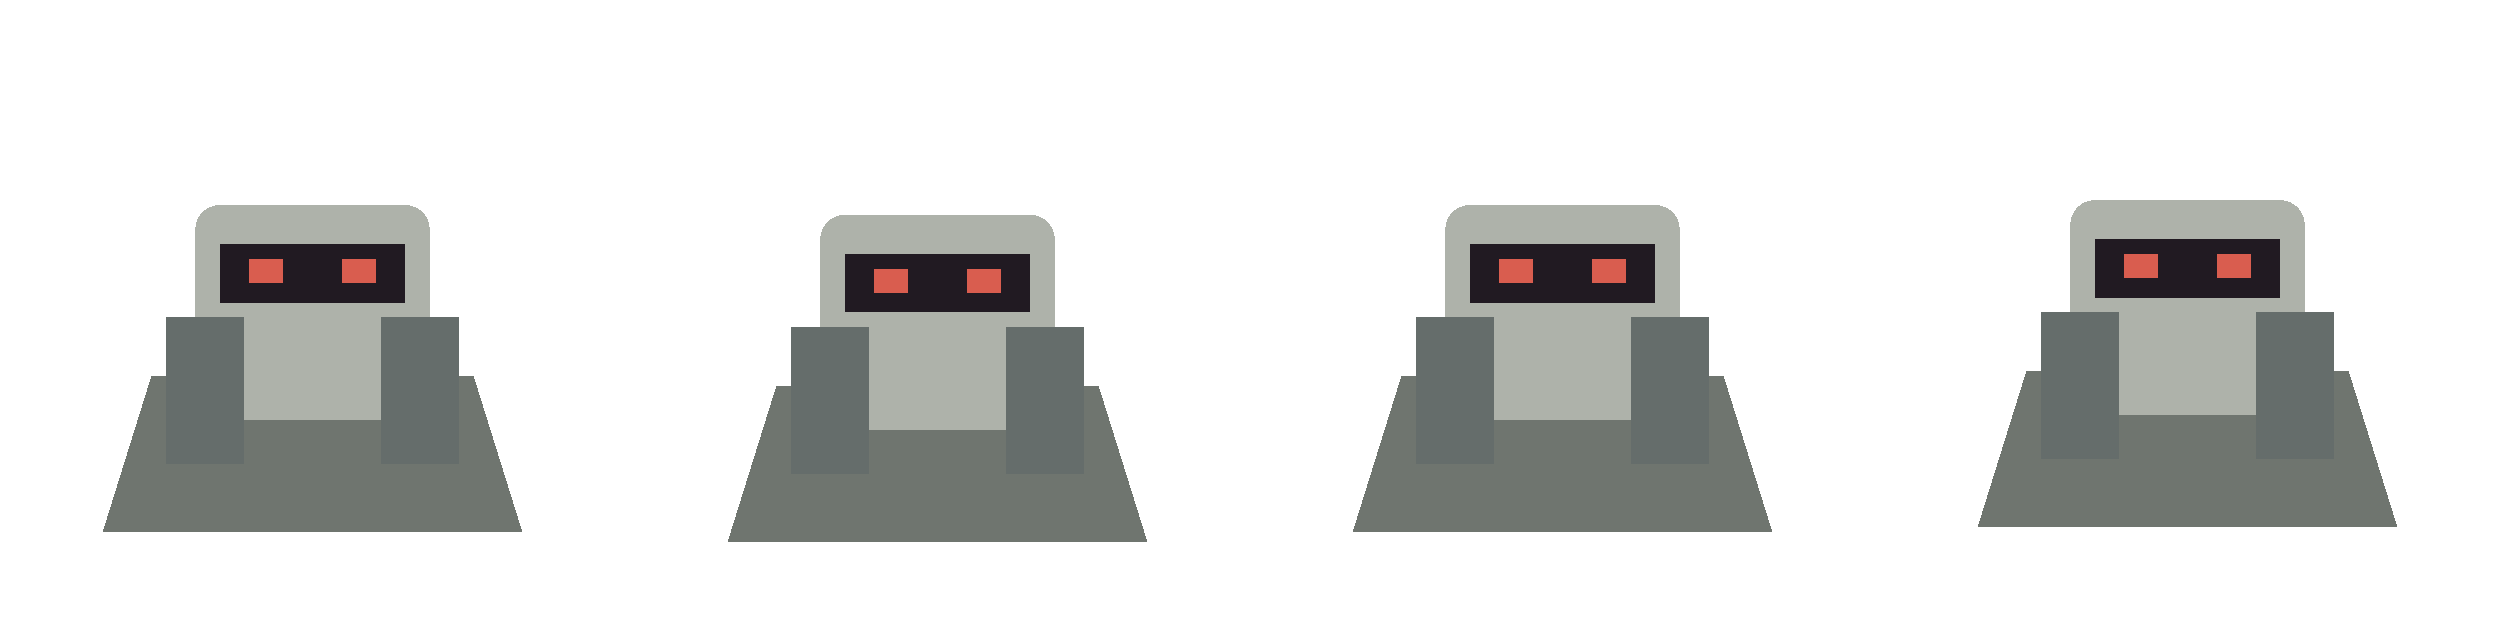
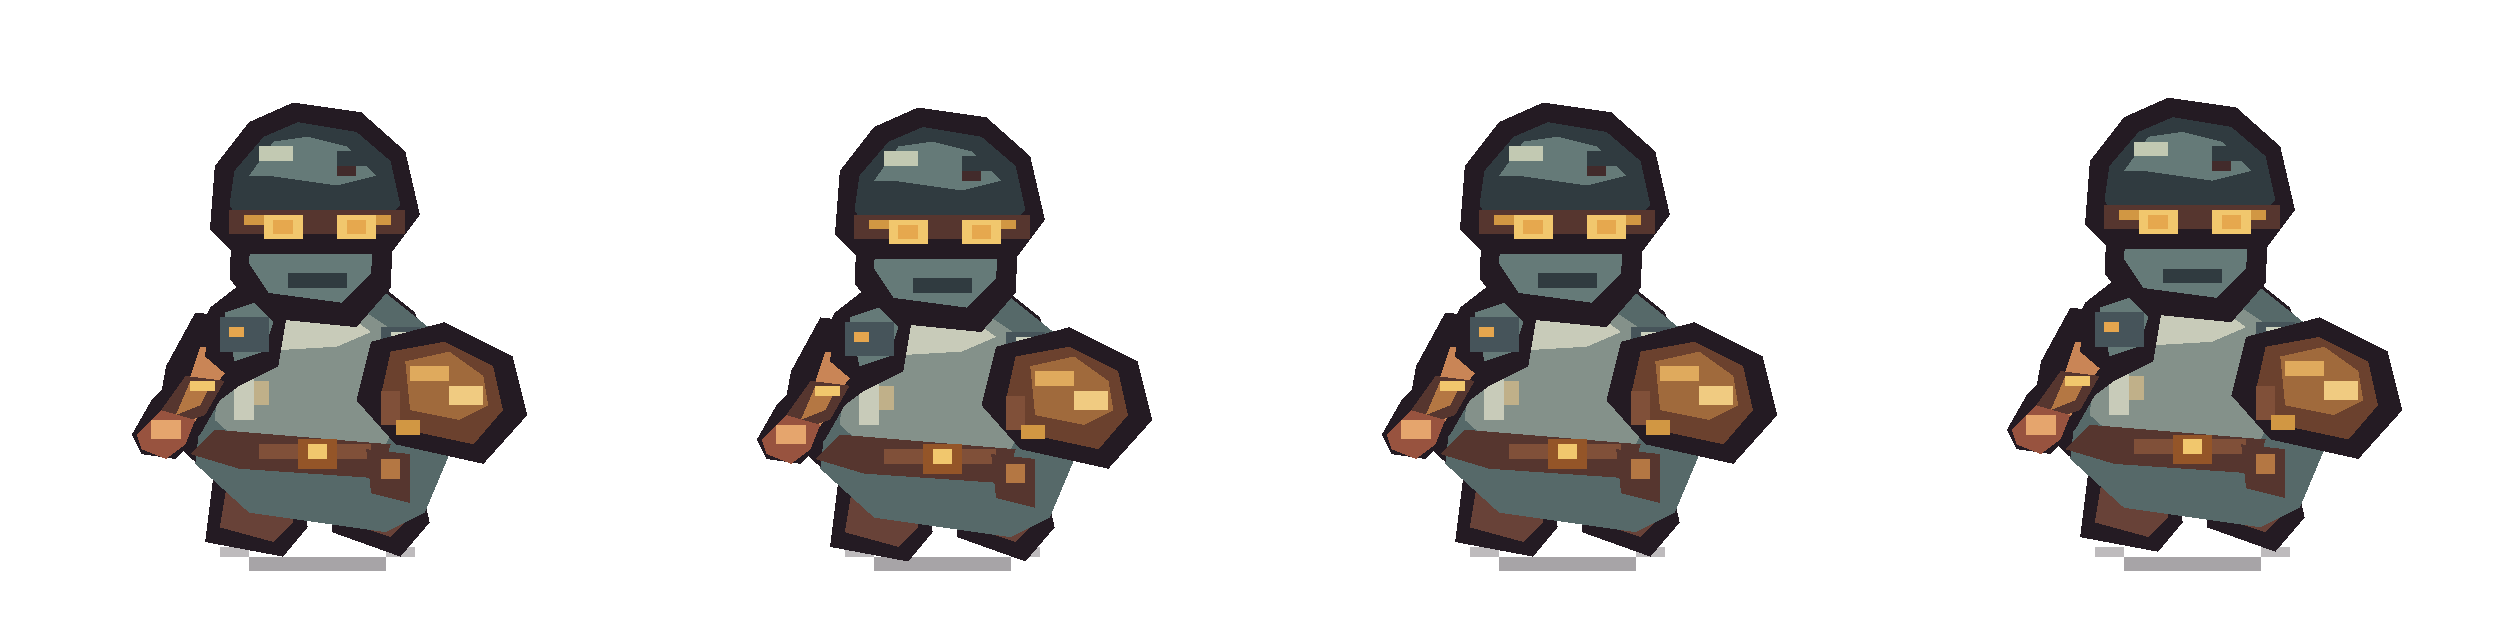
<svg xmlns="http://www.w3.org/2000/svg" width="512" height="128" viewBox="0 0 512 128" shape-rendering="crispEdges">
  <g transform="translate(0 0)">
-     <path d="M31 77h66l10 32H21z" fill="#6f756f" />
-     <rect x="40" y="42" width="48" height="44" rx="5" fill="#aeb2aa" />
-     <path d="M45 50h38v12H45z" fill="#211a22" />
-     <rect x="51" y="53" width="7" height="5" fill="#d95d4f" />
-     <rect x="70" y="53" width="7" height="5" fill="#d95d4f" />
-     <path d="M34 65h16v30H34zM78 65h16v30H78z" fill="#656d6b" />
+     <g transform="translate(0 0)">
+       <rect x="45" y="112" width="6" height="2" fill="#241b23" opacity="0.3" />
+       <rect x="51" y="114" width="28" height="3" fill="#241b23" opacity="0.4" />
+       <rect x="79" y="112" width="6" height="2" fill="#241b23" opacity="0.3" />
+       <path d="M45 87L61 88L63 108L58 114L42 111Z" fill="#241b23" />
+       <path d="M68 88L83 85L88 107L82 114L68 109Z" fill="#241b23" />
+       <path d="M48 90L58 91L60 107L56 111L45 108Z" fill="#684238" />
+       <path d="M71 91L80 89L84 106L80 110L71 107Z" fill="#684238" />
+       <rect x="48" y="97" width="6" height="3" fill="#b47743" />
+       <rect x="73" y="98" width="6" height="3" fill="#b47743" />
+       <path d="M40 64L49 65L53 76L47 86L40 90L32 86L34 75Z" fill="#241b23" />
+       <path d="M41 68L47 68L49 76L44 82L38 85L35 82L38 75Z" fill="#98533f" />
+       <path d="M75 64L84 64L94 75L91 86L83 90L76 82Z" fill="#241b23" />
+       <path d="M78 67L83 68L90 76L88 83L82 84L78 78Z" fill="#c98556" />
+       <rect x="85" y="76" width="6" height="4" fill="#e5a56d" />
+       <path d="M43 63L52 56L75 56L85 64L91 82L83 101L75 105L47 101L36 91L38 73Z" fill="#241b23" />
+       <path d="M47 67L56 60L79 60L89 68L95 86L87 105L79 109L51 105L40 95L42 77Z" fill="#566969" />
+       <path d="M49 67L56 62L72 62L81 68L84 81L77 95L53 94L44 86L45 74Z" fill="#84918a" />
+       <path d="M51 68L57 63L69 63L76 68L69 71L52 72Z" fill="#c8cbb9" />
+       <rect x="48" y="75" width="4" height="11" fill="#c8cbb9" />
+       <rect x="52" y="78" width="3" height="5" fill="#c0b089" />
+       <path d="M44 88L80 91L78 98L49 96L39 93Z" fill="#56362f" />
+       <rect x="53" y="91" width="23" height="3" fill="#805039" />
+       <rect x="61" y="90" width="8" height="6" fill="#945528" />
+       <rect x="63" y="91" width="4" height="3" fill="#f1c76d" />
+       <path d="M75 92L84 93L84 103L76 101Z" fill="#56362f" />
+       <rect x="78" y="94" width="4" height="4" fill="#b47743" />
+       <path d="M40 68L48 68L52 73L49 79L45 82L41 89L36 94L29 93L27 89L31 82L36 77L36 72Z" fill="#241b23" />
+       <path d="M41 71L47 71L48 74L44 79L41 85L36 91L31 90L31 88L35 82L39 77Z" fill="#c98556" />
+       <path d="M38 77L46 78L42 85L36 87L33 84Z" fill="#56362f" />
+       <path d="M39 78L43 79L41 83L36 85Z" fill="#b47743" />
+       <rect x="39" y="78" width="5" height="2" fill="#f1c76d" />
+       <path d="M33 84L40 86L38 91L34 94L29 92L28 89Z" fill="#98533f" />
+       <rect x="31" y="86" width="6" height="4" fill="#e5a56d" />
+       <path d="M48 36L55 30L73 30L81 37L80 59L73 67L53 65L47 57Z" fill="#241b23" />
+       <path d="M52 37L57 34L71 34L77 39L76 56L70 62L55 60L51 54Z" fill="#657a78" />
+       <rect x="54" y="43" width="7" height="5" fill="#e6a84e" />
+       <rect x="68" y="43" width="7" height="5" fill="#e6a84e" />
+       <rect x="56" y="44" width="3" height="3" fill="#241b23" />
+       <rect x="70" y="44" width="3" height="3" fill="#241b23" />
+       <rect x="59" y="56" width="12" height="3" fill="#303b40" />
+       <rect x="54" y="36" width="7" height="2" fill="#cad0bd" />
+       <path d="M43 63L51 58L59 63L57 75L49 79L42 73Z" fill="#241b23" />
+       <path d="M46 64L52 62L56 66L54 72L48 74Z" fill="#657a78" />
+       <rect x="48" y="67" width="3" height="3" fill="#e5a64e" />
+       <rect x="78" y="67" width="8" height="6" fill="#46545a" />
+       <rect x="80" y="68" width="4" height="2" fill="#cad0bd" />
+       <rect x="45" y="65" width="10" height="7" fill="#46545a" />
+       <rect x="47" y="67" width="3" height="2" fill="#e5a64e" />
+       <path d="M43 47L44 34L51 25L60 21L74 23L83 31L86 44L80 52L48 52Z" fill="#241b23" />
+       <path d="M47 42L48 35L54 28L61 25L73 27L80 33L82 42L77 47L50 47Z" fill="#303b40" />
+       <path d="M51 36L56 29L63 28L71 30L77 36L69 38L55 36Z" fill="#657a78" />
+       <rect x="53" y="30" width="7" height="3" fill="#c2c9b2" />
+       <rect x="69" y="31" width="7" height="3" fill="#303b40" />
+       <rect x="47" y="43" width="36" height="5" fill="#56362f" />
+       <rect x="50" y="44" width="6" height="2" fill="#d19743" />
+       <rect x="74" y="44" width="6" height="2" fill="#d19743" />
+       <path d="MM55 31L55 38L58 40" fill="none" stroke="#e1ad6a" stroke-width="2" stroke-linecap="square" shape-rendering="crispEdges" />
+       <rect x="69" y="34" width="4" height="2" fill="#422b2b" />
+       <rect x="54" y="44" width="8" height="5" fill="#f1c76d" />
+       <rect x="69" y="44" width="8" height="5" fill="#f1c76d" />
+       <rect x="56" y="45" width="4" height="3" fill="#e6a84e" />
+       <rect x="71" y="45" width="4" height="3" fill="#e6a84e" />
+       <g transform="translate(0 0)">
+         <path d="M76 70L91 66L105 73L108 85L99 95L81 91L73 82Z" fill="#241b23" />
+         <path d="M80 72L91 70L101 75L103 84L97 91L83 88L78 81Z" fill="#6b412e" />
+         <path d="M83 74L92 72L99 77L100 83L94 86L84 84Z" fill="#a06a3c" />
+         <rect x="84" y="75" width="8" height="3" fill="#dfaa5d" />
+         <rect x="92" y="79" width="7" height="4" fill="#f0cb81" />
+         <rect x="78" y="80" width="4" height="7" fill="#805039" />
+         <rect x="81" y="86" width="5" height="3" fill="#d19743" />
+       </g>
+     </g>
  </g>
-   <g transform="translate(128 2)">
-     <path d="M31 77h66l10 32H21z" fill="#6f756f" />
-     <rect x="40" y="42" width="48" height="44" rx="5" fill="#aeb2aa" />
-     <path d="M45 50h38v12H45z" fill="#211a22" />
-     <rect x="51" y="53" width="7" height="5" fill="#d95d4f" />
-     <rect x="70" y="53" width="7" height="5" fill="#d95d4f" />
-     <path d="M34 65h16v30H34zM78 65h16v30H78z" fill="#656d6b" />
+   <g transform="translate(128 0)">
+     <g transform="translate(0 1)">
+       <rect x="45" y="111" width="6" height="2" fill="#241b23" opacity="0.3" />
+       <rect x="51" y="113" width="28" height="3" fill="#241b23" opacity="0.4" />
+       <rect x="79" y="111" width="6" height="2" fill="#241b23" opacity="0.3" />
+       <path d="M45 87L61 88L63 108L58 114L42 111Z" fill="#241b23" />
+       <path d="M68 88L83 85L88 107L82 114L68 109Z" fill="#241b23" />
+       <path d="M48 90L58 91L60 107L56 111L45 108Z" fill="#684238" />
+       <path d="M71 91L80 89L84 106L80 110L71 107Z" fill="#684238" />
+       <rect x="49" y="97" width="6" height="3" fill="#b47743" />
+       <rect x="72" y="98" width="6" height="3" fill="#b47743" />
+       <path d="M40 64L49 65L53 76L47 86L40 90L32 86L34 75Z" fill="#241b23" />
+       <path d="M41 68L47 68L49 76L44 82L38 85L35 82L38 75Z" fill="#98533f" />
+       <path d="M75 64L84 64L94 75L91 86L83 90L76 82Z" fill="#241b23" />
+       <path d="M78 67L83 68L90 76L88 83L82 84L78 78Z" fill="#c98556" />
+       <rect x="85" y="76" width="6" height="4" fill="#e5a56d" />
+       <path d="M43 63L52 56L75 56L85 64L91 82L83 101L75 105L47 101L36 91L38 73Z" fill="#241b23" />
+       <path d="M47 67L56 60L79 60L89 68L95 86L87 105L79 109L51 105L40 95L42 77Z" fill="#566969" />
+       <path d="M49 67L56 62L72 62L81 68L84 81L77 95L53 94L44 86L45 74Z" fill="#84918a" />
+       <path d="M51 68L57 63L69 63L76 68L69 71L52 72Z" fill="#c8cbb9" />
+       <rect x="48" y="75" width="4" height="11" fill="#c8cbb9" />
+       <rect x="52" y="78" width="3" height="5" fill="#c0b089" />
+       <path d="M44 88L80 91L78 98L49 96L39 93Z" fill="#56362f" />
+       <rect x="53" y="91" width="23" height="3" fill="#805039" />
+       <rect x="61" y="90" width="8" height="6" fill="#945528" />
+       <rect x="63" y="91" width="4" height="3" fill="#f1c76d" />
+       <path d="M75 92L84 93L84 103L76 101Z" fill="#56362f" />
+       <rect x="78" y="94" width="4" height="4" fill="#b47743" />
+       <path d="M40 68L48 68L52 73L49 79L45 82L41 89L36 94L29 93L27 89L31 82L36 77L36 72Z" fill="#241b23" />
+       <path d="M41 71L47 71L48 74L44 79L41 85L36 91L31 90L31 88L35 82L39 77Z" fill="#c98556" />
+       <path d="M38 77L46 78L42 85L36 87L33 84Z" fill="#56362f" />
+       <path d="M39 78L43 79L41 83L36 85Z" fill="#b47743" />
+       <rect x="39" y="78" width="5" height="2" fill="#f1c76d" />
+       <path d="M33 84L40 86L38 91L34 94L29 92L28 89Z" fill="#98533f" />
+       <rect x="31" y="86" width="6" height="4" fill="#e5a56d" />
+       <path d="M48 36L55 30L73 30L81 37L80 59L73 67L53 65L47 57Z" fill="#241b23" />
+       <path d="M52 37L57 34L71 34L77 39L76 56L70 62L55 60L51 54Z" fill="#657a78" />
+       <rect x="54" y="43" width="7" height="5" fill="#e6a84e" />
+       <rect x="68" y="43" width="7" height="5" fill="#e6a84e" />
+       <rect x="56" y="44" width="3" height="3" fill="#241b23" />
+       <rect x="70" y="44" width="3" height="3" fill="#241b23" />
+       <rect x="59" y="56" width="12" height="3" fill="#303b40" />
+       <rect x="54" y="36" width="7" height="2" fill="#cad0bd" />
+       <path d="M43 63L51 58L59 63L57 75L49 79L42 73Z" fill="#241b23" />
+       <path d="M46 64L52 62L56 66L54 72L48 74Z" fill="#657a78" />
+       <rect x="48" y="67" width="3" height="3" fill="#e5a64e" />
+       <rect x="78" y="67" width="8" height="6" fill="#46545a" />
+       <rect x="80" y="68" width="4" height="2" fill="#cad0bd" />
+       <rect x="45" y="65" width="10" height="7" fill="#46545a" />
+       <rect x="47" y="67" width="3" height="2" fill="#e5a64e" />
+       <path d="M43 47L44 34L51 25L60 21L74 23L83 31L86 44L80 52L48 52Z" fill="#241b23" />
+       <path d="M47 42L48 35L54 28L61 25L73 27L80 33L82 42L77 47L50 47Z" fill="#303b40" />
+       <path d="M51 36L56 29L63 28L71 30L77 36L69 38L55 36Z" fill="#657a78" />
+       <rect x="53" y="30" width="7" height="3" fill="#c2c9b2" />
+       <rect x="69" y="31" width="7" height="3" fill="#303b40" />
+       <rect x="47" y="43" width="36" height="5" fill="#56362f" />
+       <rect x="50" y="44" width="6" height="2" fill="#d19743" />
+       <rect x="74" y="44" width="6" height="2" fill="#d19743" />
+       <path d="MM55 31L55 38L58 40" fill="none" stroke="#e1ad6a" stroke-width="2" stroke-linecap="square" shape-rendering="crispEdges" />
+       <rect x="69" y="34" width="4" height="2" fill="#422b2b" />
+       <rect x="54" y="44" width="8" height="5" fill="#f1c76d" />
+       <rect x="69" y="44" width="8" height="5" fill="#f1c76d" />
+       <rect x="56" y="45" width="4" height="3" fill="#e6a84e" />
+       <rect x="71" y="45" width="4" height="3" fill="#e6a84e" />
+       <g transform="translate(0 0)">
+         <path d="M76 70L91 66L105 73L108 85L99 95L81 91L73 82Z" fill="#241b23" />
+         <path d="M80 72L91 70L101 75L103 84L97 91L83 88L78 81Z" fill="#6b412e" />
+         <path d="M83 74L92 72L99 77L100 83L94 86L84 84Z" fill="#a06a3c" />
+         <rect x="84" y="75" width="8" height="3" fill="#dfaa5d" />
+         <rect x="92" y="79" width="7" height="4" fill="#f0cb81" />
+         <rect x="78" y="80" width="4" height="7" fill="#805039" />
+         <rect x="81" y="86" width="5" height="3" fill="#d19743" />
+       </g>
+     </g>
  </g>
  <g transform="translate(256 0)">
-     <path d="M31 77h66l10 32H21z" fill="#6f756f" />
-     <rect x="40" y="42" width="48" height="44" rx="5" fill="#aeb2aa" />
-     <path d="M45 50h38v12H45z" fill="#211a22" />
-     <rect x="51" y="53" width="7" height="5" fill="#d95d4f" />
-     <rect x="70" y="53" width="7" height="5" fill="#d95d4f" />
-     <path d="M34 65h16v30H34zM78 65h16v30H78z" fill="#656d6b" />
+     <g transform="translate(0 0)">
+       <rect x="45" y="112" width="6" height="2" fill="#241b23" opacity="0.3" />
+       <rect x="51" y="114" width="28" height="3" fill="#241b23" opacity="0.4" />
+       <rect x="79" y="112" width="6" height="2" fill="#241b23" opacity="0.3" />
+       <path d="M45 87L61 88L63 108L58 114L42 111Z" fill="#241b23" />
+       <path d="M68 88L83 85L88 107L82 114L68 109Z" fill="#241b23" />
+       <path d="M48 90L58 91L60 107L56 111L45 108Z" fill="#684238" />
+       <path d="M71 91L80 89L84 106L80 110L71 107Z" fill="#684238" />
+       <rect x="48" y="97" width="6" height="3" fill="#b47743" />
+       <rect x="73" y="98" width="6" height="3" fill="#b47743" />
+       <path d="M40 64L49 65L53 76L47 86L40 90L32 86L34 75Z" fill="#241b23" />
+       <path d="M41 68L47 68L49 76L44 82L38 85L35 82L38 75Z" fill="#98533f" />
+       <path d="M75 64L84 64L94 75L91 86L83 90L76 82Z" fill="#241b23" />
+       <path d="M78 67L83 68L90 76L88 83L82 84L78 78Z" fill="#c98556" />
+       <rect x="85" y="76" width="6" height="4" fill="#e5a56d" />
+       <path d="M43 63L52 56L75 56L85 64L91 82L83 101L75 105L47 101L36 91L38 73Z" fill="#241b23" />
+       <path d="M47 67L56 60L79 60L89 68L95 86L87 105L79 109L51 105L40 95L42 77Z" fill="#566969" />
+       <path d="M49 67L56 62L72 62L81 68L84 81L77 95L53 94L44 86L45 74Z" fill="#84918a" />
+       <path d="M51 68L57 63L69 63L76 68L69 71L52 72Z" fill="#c8cbb9" />
+       <rect x="48" y="75" width="4" height="11" fill="#c8cbb9" />
+       <rect x="52" y="78" width="3" height="5" fill="#c0b089" />
+       <path d="M44 88L80 91L78 98L49 96L39 93Z" fill="#56362f" />
+       <rect x="53" y="91" width="23" height="3" fill="#805039" />
+       <rect x="61" y="90" width="8" height="6" fill="#945528" />
+       <rect x="63" y="91" width="4" height="3" fill="#f1c76d" />
+       <path d="M75 92L84 93L84 103L76 101Z" fill="#56362f" />
+       <rect x="78" y="94" width="4" height="4" fill="#b47743" />
+       <path d="M40 68L48 68L52 73L49 79L45 82L41 89L36 94L29 93L27 89L31 82L36 77L36 72Z" fill="#241b23" />
+       <path d="M41 71L47 71L48 74L44 79L41 85L36 91L31 90L31 88L35 82L39 77Z" fill="#c98556" />
+       <path d="M38 77L46 78L42 85L36 87L33 84Z" fill="#56362f" />
+       <path d="M39 78L43 79L41 83L36 85Z" fill="#b47743" />
+       <rect x="39" y="78" width="5" height="2" fill="#f1c76d" />
+       <path d="M33 84L40 86L38 91L34 94L29 92L28 89Z" fill="#98533f" />
+       <rect x="31" y="86" width="6" height="4" fill="#e5a56d" />
+       <path d="M48 36L55 30L73 30L81 37L80 59L73 67L53 65L47 57Z" fill="#241b23" />
+       <path d="M52 37L57 34L71 34L77 39L76 56L70 62L55 60L51 54Z" fill="#657a78" />
+       <rect x="54" y="43" width="7" height="5" fill="#e6a84e" />
+       <rect x="68" y="43" width="7" height="5" fill="#e6a84e" />
+       <rect x="56" y="44" width="3" height="3" fill="#241b23" />
+       <rect x="70" y="44" width="3" height="3" fill="#241b23" />
+       <rect x="59" y="56" width="12" height="3" fill="#303b40" />
+       <rect x="54" y="36" width="7" height="2" fill="#cad0bd" />
+       <path d="M43 63L51 58L59 63L57 75L49 79L42 73Z" fill="#241b23" />
+       <path d="M46 64L52 62L56 66L54 72L48 74Z" fill="#657a78" />
+       <rect x="48" y="67" width="3" height="3" fill="#e5a64e" />
+       <rect x="78" y="67" width="8" height="6" fill="#46545a" />
+       <rect x="80" y="68" width="4" height="2" fill="#cad0bd" />
+       <rect x="45" y="65" width="10" height="7" fill="#46545a" />
+       <rect x="47" y="67" width="3" height="2" fill="#e5a64e" />
+       <path d="M43 47L44 34L51 25L60 21L74 23L83 31L86 44L80 52L48 52Z" fill="#241b23" />
+       <path d="M47 42L48 35L54 28L61 25L73 27L80 33L82 42L77 47L50 47Z" fill="#303b40" />
+       <path d="M51 36L56 29L63 28L71 30L77 36L69 38L55 36Z" fill="#657a78" />
+       <rect x="53" y="30" width="7" height="3" fill="#c2c9b2" />
+       <rect x="69" y="31" width="7" height="3" fill="#303b40" />
+       <rect x="47" y="43" width="36" height="5" fill="#56362f" />
+       <rect x="50" y="44" width="6" height="2" fill="#d19743" />
+       <rect x="74" y="44" width="6" height="2" fill="#d19743" />
+       <path d="MM55 31L55 38L58 40" fill="none" stroke="#e1ad6a" stroke-width="2" stroke-linecap="square" shape-rendering="crispEdges" />
+       <rect x="69" y="34" width="4" height="2" fill="#422b2b" />
+       <rect x="54" y="44" width="8" height="5" fill="#f1c76d" />
+       <rect x="69" y="44" width="8" height="5" fill="#f1c76d" />
+       <rect x="56" y="45" width="4" height="3" fill="#e6a84e" />
+       <rect x="71" y="45" width="4" height="3" fill="#e6a84e" />
+       <g transform="translate(0 0)">
+         <path d="M76 70L91 66L105 73L108 85L99 95L81 91L73 82Z" fill="#241b23" />
+         <path d="M80 72L91 70L101 75L103 84L97 91L83 88L78 81Z" fill="#6b412e" />
+         <path d="M83 74L92 72L99 77L100 83L94 86L84 84Z" fill="#a06a3c" />
+         <rect x="84" y="75" width="8" height="3" fill="#dfaa5d" />
+         <rect x="92" y="79" width="7" height="4" fill="#f0cb81" />
+         <rect x="78" y="80" width="4" height="7" fill="#805039" />
+         <rect x="81" y="86" width="5" height="3" fill="#d19743" />
+       </g>
+     </g>
  </g>
-   <g transform="translate(384 -1)">
-     <path d="M31 77h66l10 32H21z" fill="#6f756f" />
-     <rect x="40" y="42" width="48" height="44" rx="5" fill="#aeb2aa" />
-     <path d="M45 50h38v12H45z" fill="#211a22" />
-     <rect x="51" y="53" width="7" height="5" fill="#d95d4f" />
-     <rect x="70" y="53" width="7" height="5" fill="#d95d4f" />
-     <path d="M34 65h16v30H34zM78 65h16v30H78z" fill="#656d6b" />
+   <g transform="translate(384 0)">
+     <g transform="translate(0 -1)">
+       <rect x="45" y="113" width="6" height="2" fill="#241b23" opacity="0.3" />
+       <rect x="51" y="115" width="28" height="3" fill="#241b23" opacity="0.4" />
+       <rect x="79" y="113" width="6" height="2" fill="#241b23" opacity="0.3" />
+       <path d="M45 87L61 88L63 108L58 114L42 111Z" fill="#241b23" />
+       <path d="M68 88L83 85L88 107L82 114L68 109Z" fill="#241b23" />
+       <path d="M48 90L58 91L60 107L56 111L45 108Z" fill="#684238" />
+       <path d="M71 91L80 89L84 106L80 110L71 107Z" fill="#684238" />
+       <rect x="49" y="97" width="6" height="3" fill="#b47743" />
+       <rect x="72" y="98" width="6" height="3" fill="#b47743" />
+       <path d="M40 64L49 65L53 76L47 86L40 90L32 86L34 75Z" fill="#241b23" />
+       <path d="M41 68L47 68L49 76L44 82L38 85L35 82L38 75Z" fill="#98533f" />
+       <path d="M75 64L84 64L94 75L91 86L83 90L76 82Z" fill="#241b23" />
+       <path d="M78 67L83 68L90 76L88 83L82 84L78 78Z" fill="#c98556" />
+       <rect x="85" y="76" width="6" height="4" fill="#e5a56d" />
+       <path d="M43 63L52 56L75 56L85 64L91 82L83 101L75 105L47 101L36 91L38 73Z" fill="#241b23" />
+       <path d="M47 67L56 60L79 60L89 68L95 86L87 105L79 109L51 105L40 95L42 77Z" fill="#566969" />
+       <path d="M49 67L56 62L72 62L81 68L84 81L77 95L53 94L44 86L45 74Z" fill="#84918a" />
+       <path d="M51 68L57 63L69 63L76 68L69 71L52 72Z" fill="#c8cbb9" />
+       <rect x="48" y="75" width="4" height="11" fill="#c8cbb9" />
+       <rect x="52" y="78" width="3" height="5" fill="#c0b089" />
+       <path d="M44 88L80 91L78 98L49 96L39 93Z" fill="#56362f" />
+       <rect x="53" y="91" width="23" height="3" fill="#805039" />
+       <rect x="61" y="90" width="8" height="6" fill="#945528" />
+       <rect x="63" y="91" width="4" height="3" fill="#f1c76d" />
+       <path d="M75 92L84 93L84 103L76 101Z" fill="#56362f" />
+       <rect x="78" y="94" width="4" height="4" fill="#b47743" />
+       <path d="M40 68L48 68L52 73L49 79L45 82L41 89L36 94L29 93L27 89L31 82L36 77L36 72Z" fill="#241b23" />
+       <path d="M41 71L47 71L48 74L44 79L41 85L36 91L31 90L31 88L35 82L39 77Z" fill="#c98556" />
+       <path d="M38 77L46 78L42 85L36 87L33 84Z" fill="#56362f" />
+       <path d="M39 78L43 79L41 83L36 85Z" fill="#b47743" />
+       <rect x="39" y="78" width="5" height="2" fill="#f1c76d" />
+       <path d="M33 84L40 86L38 91L34 94L29 92L28 89Z" fill="#98533f" />
+       <rect x="31" y="86" width="6" height="4" fill="#e5a56d" />
+       <path d="M48 36L55 30L73 30L81 37L80 59L73 67L53 65L47 57Z" fill="#241b23" />
+       <path d="M52 37L57 34L71 34L77 39L76 56L70 62L55 60L51 54Z" fill="#657a78" />
+       <rect x="54" y="43" width="7" height="5" fill="#e6a84e" />
+       <rect x="68" y="43" width="7" height="5" fill="#e6a84e" />
+       <rect x="56" y="44" width="3" height="3" fill="#241b23" />
+       <rect x="70" y="44" width="3" height="3" fill="#241b23" />
+       <rect x="59" y="56" width="12" height="3" fill="#303b40" />
+       <rect x="54" y="36" width="7" height="2" fill="#cad0bd" />
+       <path d="M43 63L51 58L59 63L57 75L49 79L42 73Z" fill="#241b23" />
+       <path d="M46 64L52 62L56 66L54 72L48 74Z" fill="#657a78" />
+       <rect x="48" y="67" width="3" height="3" fill="#e5a64e" />
+       <rect x="78" y="67" width="8" height="6" fill="#46545a" />
+       <rect x="80" y="68" width="4" height="2" fill="#cad0bd" />
+       <rect x="45" y="65" width="10" height="7" fill="#46545a" />
+       <rect x="47" y="67" width="3" height="2" fill="#e5a64e" />
+       <path d="M43 47L44 34L51 25L60 21L74 23L83 31L86 44L80 52L48 52Z" fill="#241b23" />
+       <path d="M47 42L48 35L54 28L61 25L73 27L80 33L82 42L77 47L50 47Z" fill="#303b40" />
+       <path d="M51 36L56 29L63 28L71 30L77 36L69 38L55 36Z" fill="#657a78" />
+       <rect x="53" y="30" width="7" height="3" fill="#c2c9b2" />
+       <rect x="69" y="31" width="7" height="3" fill="#303b40" />
+       <rect x="47" y="43" width="36" height="5" fill="#56362f" />
+       <rect x="50" y="44" width="6" height="2" fill="#d19743" />
+       <rect x="74" y="44" width="6" height="2" fill="#d19743" />
+       <path d="MM55 31L55 38L58 40" fill="none" stroke="#e1ad6a" stroke-width="2" stroke-linecap="square" shape-rendering="crispEdges" />
+       <rect x="69" y="34" width="4" height="2" fill="#422b2b" />
+       <rect x="54" y="44" width="8" height="5" fill="#f1c76d" />
+       <rect x="69" y="44" width="8" height="5" fill="#f1c76d" />
+       <rect x="56" y="45" width="4" height="3" fill="#e6a84e" />
+       <rect x="71" y="45" width="4" height="3" fill="#e6a84e" />
+       <g transform="translate(0 0)">
+         <path d="M76 70L91 66L105 73L108 85L99 95L81 91L73 82Z" fill="#241b23" />
+         <path d="M80 72L91 70L101 75L103 84L97 91L83 88L78 81Z" fill="#6b412e" />
+         <path d="M83 74L92 72L99 77L100 83L94 86L84 84Z" fill="#a06a3c" />
+         <rect x="84" y="75" width="8" height="3" fill="#dfaa5d" />
+         <rect x="92" y="79" width="7" height="4" fill="#f0cb81" />
+         <rect x="78" y="80" width="4" height="7" fill="#805039" />
+         <rect x="81" y="86" width="5" height="3" fill="#d19743" />
+       </g>
+     </g>
  </g>
</svg>
